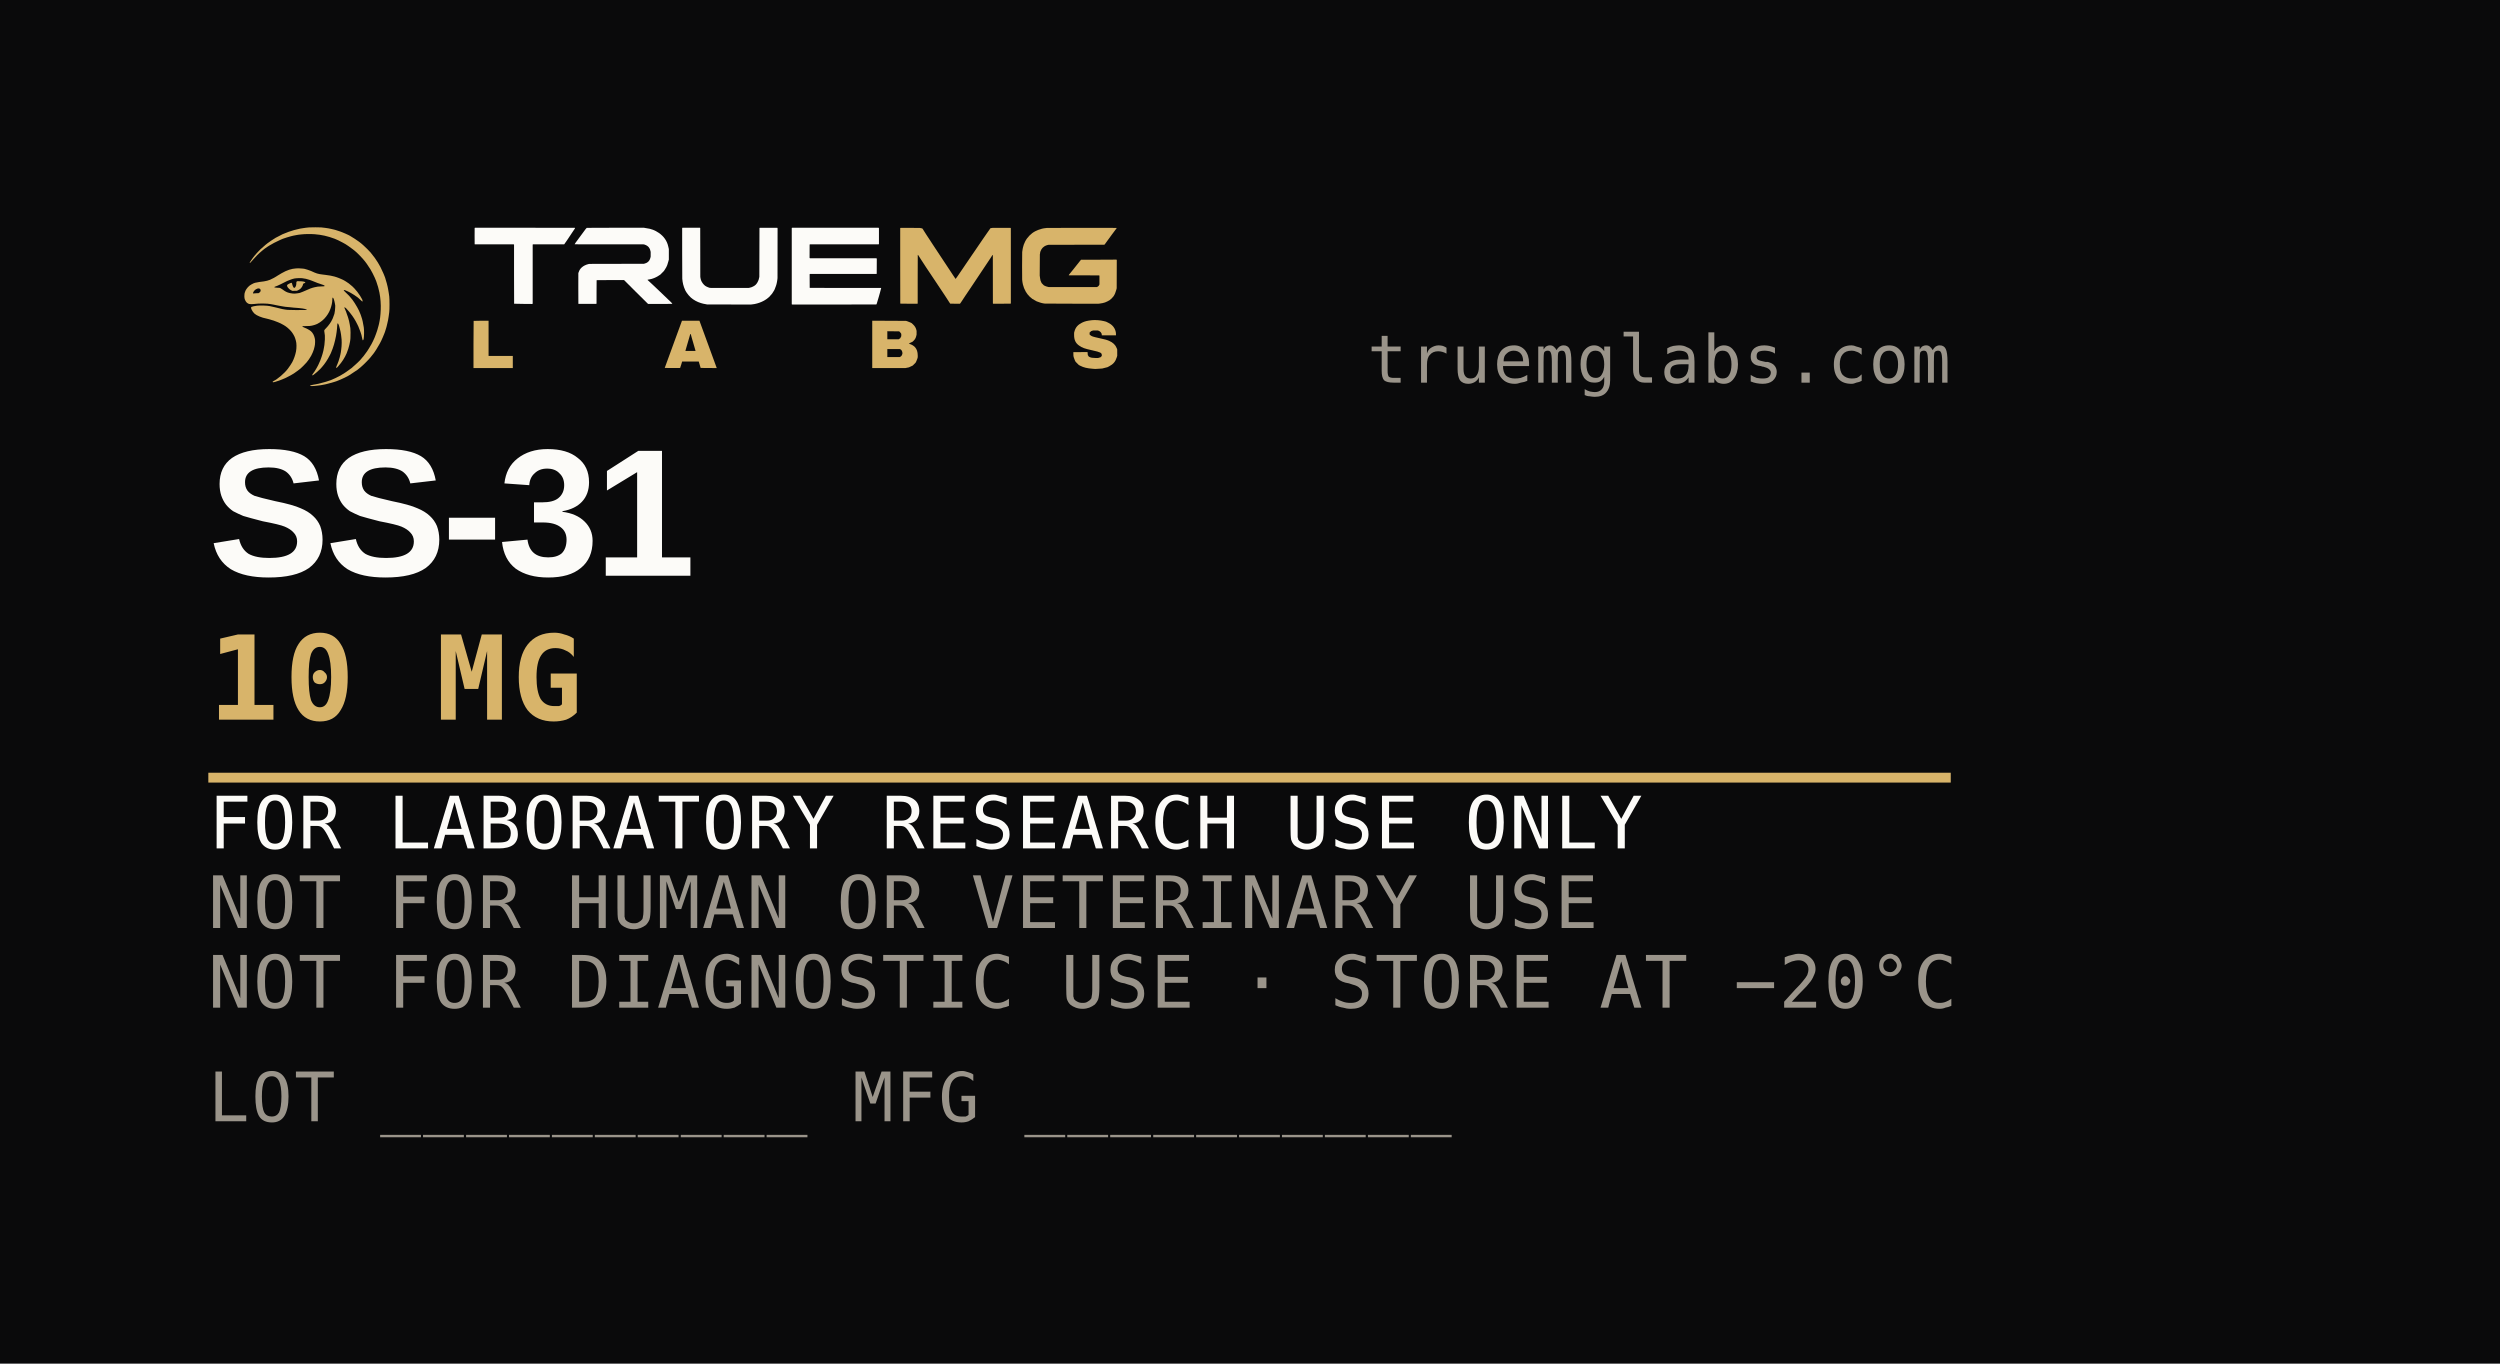
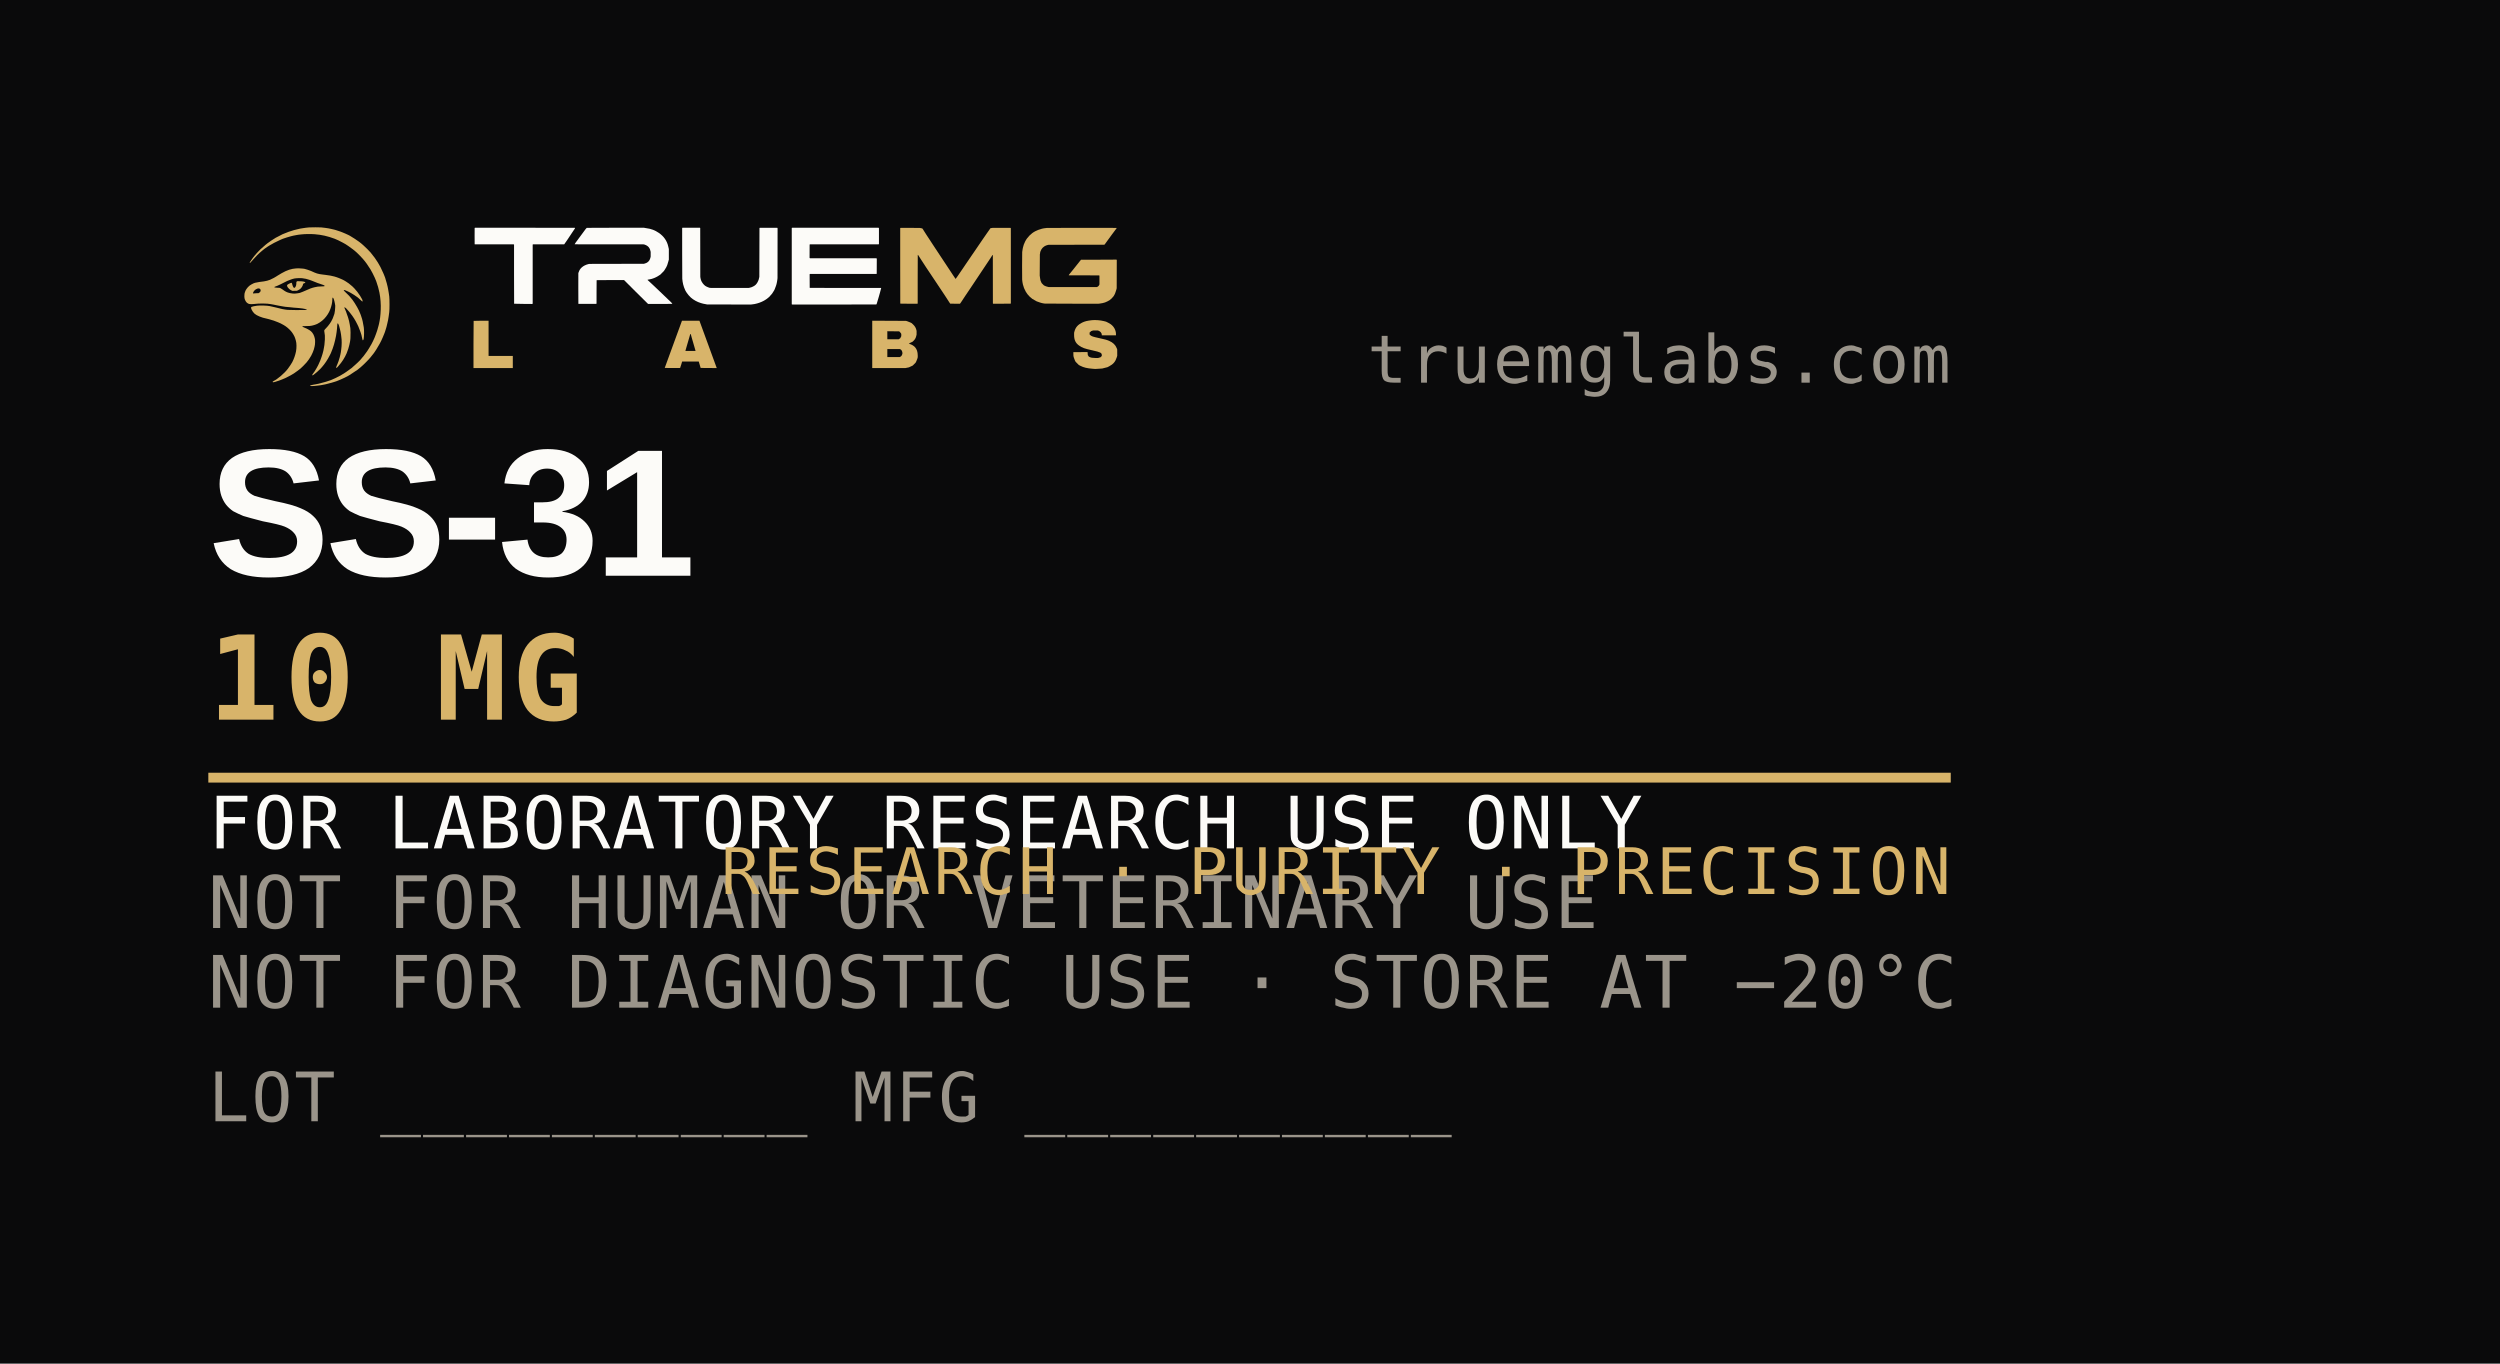
<svg xmlns="http://www.w3.org/2000/svg" width="66.0mm" height="36.0mm" viewBox="0 0 66.0 36.0">
  <rect x="0" y="0" width="66.0" height="36.0" fill="#0A0A0B" />
  <g transform="translate(5.500,5.300) scale(0.0035)">
    <g transform="translate(0,1600) scale(0.025,-0.025)" fill="#D8B46A" stroke="none">
      <path d="M30400 55957 c-297 -16 -720 -59 -940 -94 -220 -35 -598 -91 -840 -124 -768 -105 -982 -149 -2060 -419 -187 -47 -520 -130 -740 -184 -821 -204 -2477 -801 -3440 -1242 -528 -241 -1624 -809 -2100 -1086 -590 -345 -2063 -1335 -2434 -1636 -184 -150 -429 -344 -546 -432 -225 -171 -418 -340 -1592 -1400 -171 -154 -354 -346 -408 -427 -53 -81 -151 -178 -217 -217 -65 -39 -332 -323 -591 -631 -260 -307 -536 -632 -615 -722 -79 -90 -204 -252 -278 -361 -74 -110 -192 -263 -262 -340 -114 -126 -263 -343 -696 -1013 -216 -334 -206 -561 14 -319 54 61 220 236 368 390 148 154 351 382 453 506 583 717 1913 2044 2524 2520 187 146 376 305 420 354 124 139 986 773 1403 1033 152 95 430 269 617 387 719 454 2073 1166 2860 1505 308 133 603 269 657 303 136 88 871 359 1323 488 209 60 422 131 472 159 51 28 280 93 509 144 229 52 529 139 668 194 138 54 485 138 771 186 286 48 664 121 840 162 176 41 500 94 720 119 220 24 553 61 740 82 1195 135 2877 157 4140 55 2107 -171 3829 -563 6000 -1368 547 -203 1543 -682 2440 -1172 805 -441 925 -512 1273 -757 172 -121 406 -279 520 -351 314 -199 918 -640 1261 -920 168 -138 414 -333 546 -433 671 -512 2476 -2380 3072 -3178 171 -230 399 -535 507 -678 203 -270 597 -862 1144 -1720 301 -472 1075 -1973 1331 -2582 244 -582 288 -689 440 -1078 157 -402 526 -1548 526 -1634 0 -25 63 -271 139 -546 425 -1525 659 -3281 692 -5200 24 -1413 -143 -3550 -352 -4500 -43 -198 -116 -563 -160 -812 -45 -249 -115 -537 -156 -640 -40 -103 -95 -296 -122 -428 -70 -351 -400 -1420 -556 -1800 -45 -110 -126 -335 -179 -500 -303 -935 -1266 -2951 -1690 -3540 -48 -66 -136 -217 -195 -335 -59 -118 -223 -384 -363 -590 -141 -206 -291 -442 -333 -525 -80 -157 -865 -1223 -1119 -1521 -80 -93 -265 -302 -411 -463 -146 -160 -293 -345 -327 -409 -114 -218 -2195 -2185 -2830 -2676 -482 -373 -1297 -962 -1638 -1185 -187 -123 -392 -257 -455 -299 -933 -620 -1772 -1089 -2765 -1547 -1211 -558 -1273 -583 -2220 -892 -165 -54 -462 -153 -659 -220 -404 -137 -1597 -460 -1841 -499 -88 -14 -268 -60 -400 -101 -132 -42 -497 -113 -811 -159 -315 -46 -711 -117 -880 -159 -170 -41 -410 -95 -534 -119 -231 -46 -397 -133 -347 -183 95 -94 798 -124 1312 -56 165 22 480 57 700 78 872 82 1752 214 2260 340 209 52 470 107 580 122 229 33 1212 293 1670 443 170 56 494 152 720 213 225 62 554 167 730 234 812 310 1131 440 1222 499 54 35 216 108 361 162 314 117 1446 662 1757 846 121 71 355 207 520 301 366 210 1934 1241 2396 1576 184 134 481 371 660 526 178 155 414 350 524 433 303 227 1686 1577 2220 2165 530 584 702 788 1026 1220 124 165 288 365 363 445 76 80 195 237 265 348 69 111 214 324 322 474 107 150 267 390 356 533 591 958 912 1505 1022 1741 70 149 190 374 268 501 77 128 192 355 255 505 63 150 272 615 464 1033 191 418 388 895 437 1060 48 165 128 376 176 469 47 93 114 299 147 457 34 159 105 389 159 511 54 123 134 394 178 603 44 209 133 578 197 820 205 766 368 1607 466 2396 53 420 127 980 164 1244 103 719 104 3773 2 4678 -40 351 -80 651 -89 666 -10 15 -53 304 -97 642 -44 338 -123 794 -176 1014 -53 220 -110 499 -126 620 -35 263 -450 1784 -595 2180 -56 154 -103 326 -103 383 -1 57 -46 192 -102 300 -55 108 -130 296 -165 417 -36 121 -106 301 -157 400 -51 99 -137 297 -190 440 -127 339 -665 1495 -792 1700 -54 88 -134 241 -177 340 -180 415 -1143 1960 -1598 2567 -399 531 -784 1023 -1271 1625 -285 353 -1603 1669 -2131 2128 -215 187 -483 422 -594 522 -112 101 -303 252 -424 337 -121 85 -274 203 -340 262 -268 241 -2259 1538 -2760 1799 -154 81 -352 185 -440 232 -251 134 -937 448 -980 448 -21 0 -151 53 -289 119 -523 248 -1616 649 -2243 823 -194 54 -383 113 -420 133 -38 19 -212 65 -388 103 -176 37 -574 130 -885 205 -311 75 -689 154 -840 175 -151 22 -572 84 -935 139 -363 54 -912 118 -1220 141 -624 46 -2827 46 -3660 -1z" />
      <path d="M26520 43595 c-1503 -101 -2804 -534 -4460 -1485 -714 -409 -983 -571 -1100 -661 -55 -43 -163 -110 -240 -149 -77 -40 -201 -119 -276 -176 -252 -192 -912 -540 -1832 -966 -362 -168 -1371 -434 -1832 -483 -220 -24 -849 -105 -1397 -181 -1084 -151 -1615 -302 -2108 -598 -124 -75 -244 -136 -267 -136 -23 0 -123 -62 -222 -138 -99 -75 -243 -170 -319 -210 -194 -101 -835 -791 -958 -1032 -57 -110 -148 -261 -204 -335 -55 -74 -113 -191 -127 -260 -15 -69 -77 -242 -139 -385 -93 -215 -119 -350 -150 -780 -62 -878 26 -1314 388 -1935 234 -401 636 -717 1052 -828 273 -73 1001 -73 1501 0 1439 208 4011 182 5050 -52 99 -22 459 -87 800 -145 341 -57 728 -138 860 -179 132 -41 510 -114 840 -162 330 -47 780 -129 1000 -181 220 -51 607 -113 860 -136 253 -24 865 -80 1360 -124 495 -45 981 -98 1080 -118 99 -20 306 -37 460 -38 354 -3 1780 -140 2269 -220 561 -91 1231 -246 1282 -297 107 -107 -50 -145 -708 -168 -1005 -37 -4364 -9 -5019 41 -919 71 -2277 343 -3524 706 -295 86 -642 164 -1920 435 -801 170 -2892 235 -3833 119 -689 -85 -1433 -246 -1627 -352 -142 -77 -161 -105 -172 -254 -7 -100 14 -219 54 -296 36 -70 115 -247 175 -392 132 -321 525 -849 832 -1119 668 -585 2172 -1205 3551 -1464 184 -34 412 -90 507 -124 95 -34 263 -78 373 -99 481 -89 2334 -717 2607 -883 70 -43 250 -120 400 -172 244 -83 464 -195 1313 -665 764 -423 1614 -1125 2248 -1858 531 -613 1106 -1620 1268 -2220 39 -143 124 -429 189 -636 240 -761 257 -2233 37 -3317 -217 -1075 -632 -2255 -1116 -3173 -229 -434 -819 -1321 -1340 -2014 -1001 -1331 -3082 -3113 -4317 -3698 -201 -95 -291 -207 -251 -311 40 -104 505 -42 935 126 201 79 390 143 420 143 30 0 161 38 291 85 130 47 425 153 656 235 1057 378 1752 700 3120 1446 773 421 1073 619 2200 1450 708 522 898 688 1617 1407 888 889 1167 1215 1709 1992 459 658 952 1543 1074 1925 28 88 87 232 131 320 162 320 426 1184 487 1588 34 226 81 482 105 568 24 86 47 446 51 800 5 574 -6 700 -108 1164 -196 892 -591 1610 -1163 2111 -348 305 -1330 854 -1763 986 -288 88 -828 392 -822 463 7 83 242 104 886 80 867 -32 1816 58 2336 222 198 62 469 141 603 175 749 190 2014 1010 2759 1788 834 871 1481 1889 1872 2948 371 1003 586 2015 587 2767 0 510 43 700 159 700 169 0 460 -829 623 -1780 l107 -620 -22 -660 c-20 -592 -86 -1119 -231 -1831 -41 -202 -387 -1161 -474 -1316 -22 -40 -93 -192 -157 -337 -367 -838 -1079 -1848 -1882 -2673 -599 -615 -608 -633 -509 -1135 146 -744 192 -1447 147 -2272 -48 -871 -109 -1582 -139 -1632 -12 -18 -67 -361 -124 -762 -56 -401 -146 -867 -198 -1036 -53 -168 -107 -378 -122 -466 -14 -88 -78 -322 -141 -520 -64 -198 -160 -504 -214 -680 -152 -499 -411 -1216 -459 -1274 -24 -29 -90 -177 -147 -329 -57 -152 -145 -349 -195 -437 -51 -88 -122 -250 -158 -360 -36 -110 -119 -281 -185 -380 -66 -99 -120 -197 -120 -218 0 -20 -72 -160 -160 -310 -88 -149 -235 -402 -327 -562 -315 -549 -487 -810 -761 -1157 -516 -654 -501 -911 32 -556 404 269 1699 1403 2036 1782 132 149 367 412 523 584 778 860 1696 2237 2305 3457 131 264 289 579 351 700 62 121 141 322 177 448 36 125 128 358 204 519 77 160 140 315 140 345 0 29 52 183 115 341 392 980 975 3467 1107 4727 32 308 86 767 118 1020 33 253 61 649 62 880 5 962 253 961 558 -3 94 -296 211 -735 261 -977 49 -242 135 -611 191 -820 55 -209 121 -587 145 -840 25 -253 62 -559 82 -680 172 -1013 156 -2619 -38 -3940 -42 -286 -88 -619 -102 -740 -14 -121 -76 -427 -137 -680 -61 -253 -150 -622 -197 -820 -127 -538 -590 -1900 -721 -2122 -39 -66 -146 -312 -238 -546 -153 -393 -176 -552 -79 -552 54 0 393 237 393 275 0 17 149 195 331 395 955 1050 1835 2420 2383 3710 337 792 716 1965 832 2574 36 190 109 535 161 766 162 707 225 1653 199 3000 -22 1204 -30 1285 -245 2420 -174 915 -259 1298 -325 1453 -34 81 -78 246 -98 366 -20 121 -90 346 -154 500 -65 155 -172 452 -238 661 -219 697 -371 1096 -590 1549 -225 468 -255 587 -158 625 60 23 542 -311 542 -375 0 -18 167 -210 371 -426 204 -216 424 -465 490 -553 65 -88 227 -295 361 -460 806 -1000 1475 -2061 2055 -3260 159 -330 307 -633 329 -674 87 -161 473 -1149 536 -1371 37 -129 117 -352 179 -495 130 -300 330 -1063 443 -1694 78 -431 162 -666 238 -666 74 0 192 250 233 495 136 809 151 2549 29 3405 -164 1155 -478 2567 -677 3046 -53 129 -120 333 -147 454 -28 121 -91 301 -140 400 -49 99 -112 252 -139 340 -263 842 -1447 2937 -2313 4092 -647 863 -1321 1593 -2113 2292 -380 335 -559 564 -507 649 35 57 368 -4 513 -94 72 -44 234 -116 359 -159 125 -43 285 -113 354 -156 69 -43 225 -117 346 -164 193 -76 779 -416 1600 -929 143 -89 368 -246 500 -349 132 -103 324 -236 427 -295 103 -59 226 -156 273 -217 47 -60 209 -209 361 -330 151 -121 341 -298 423 -393 147 -172 412 -367 500 -367 65 0 11 374 -86 593 -41 95 -200 374 -352 620 -152 246 -308 510 -346 587 -75 150 -584 868 -818 1153 -619 756 -1136 1324 -1463 1607 -910 786 -1306 1090 -1806 1385 -172 102 -385 235 -473 295 -208 143 -717 397 -1153 577 -191 79 -504 209 -697 289 -192 80 -485 187 -650 238 -165 50 -453 139 -640 196 -545 168 -1843 407 -2580 476 -374 34 -869 97 -1100 139 -231 41 -582 94 -780 116 -361 41 -1191 293 -1520 460 -595 303 -1597 706 -2220 892 -828 248 -1011 292 -1227 295 -114 1 -339 19 -500 39 -451 57 -1085 72 -1593 38z m1750 -2955 c603 -47 1755 -303 2219 -493 182 -75 385 -148 451 -164 66 -15 237 -80 380 -143 809 -358 2387 -945 3079 -1146 331 -96 539 -198 665 -324 l62 -61 -65 -65 c-53 -53 -213 -68 -952 -89 -973 -28 -1196 -54 -1970 -230 -915 -207 -1807 -533 -2759 -1007 -349 -173 -1455 -617 -1800 -722 -198 -60 -1095 -189 -1477 -212 -768 -46 -2093 236 -2671 568 -510 292 -675 400 -952 621 -165 132 -444 309 -620 393 l-320 152 -722 36 c-406 19 -761 55 -810 82 -106 56 -115 157 -18 191 39 13 178 68 310 123 132 55 384 151 560 213 176 62 653 285 1060 495 407 211 947 483 1200 605 253 122 559 273 680 335 121 62 328 144 460 181 132 37 313 110 402 161 90 52 307 131 483 176 176 45 382 108 458 139 375 156 1784 254 2667 185z m-12741 -3188 c84 -49 157 -141 206 -259 153 -369 -11 -726 -452 -985 l-183 -108 -600 0 c-407 0 -628 -16 -687 -50 -118 -67 -232 -63 -294 11 -172 208 461 1091 900 1255 118 44 284 119 368 165 187 103 540 89 742 -29z" />
      <path d="M26687 39620 l-119 -100 -18 -470 c-17 -409 -36 -512 -147 -790 -197 -494 -466 -674 -672 -450 -159 174 -361 642 -408 950 -51 326 -114 458 -237 490 -131 34 -1056 -420 -1251 -615 -316 -316 318 -1235 1125 -1629 l379 -186 681 3 680 2 425 205 c315 151 495 269 691 452 333 312 649 831 725 1190 68 324 93 351 426 450 314 94 364 159 230 301 -178 190 -840 297 -1832 297 l-559 0 -119 -100z" />
    </g>
  </g>
  <g transform="translate(12.500,6.000) scale(0.003017)">
    <g transform="translate(0,681) scale(0.025,-0.025)" stroke="none">
      <g fill="#FCFBF8">
        <path d="M465 27020 l-58 -59 -15 -2770 c-8 -1524 0 -2802 18 -2841 l33 -70 6816 0 6815 0 61 -61 61 -61 -3 -10322 c-2 -5867 12 -10336 32 -10355 19 -18 1457 -45 3195 -61 l3160 -28 70 77 70 78 0 10325 0 10325 77 42 78 41 5439 0 5440 0 86 110 c125 160 843 1198 1065 1538 295 455 724 1099 1709 2569 l910 1356 -12 104 -12 103 -17488 9 -17488 9 -59 -58z" />
        <path d="M39653 27037 c-49 -18 -221 -200 -384 -405 -458 -576 -1855 -2468 -2161 -2925 -179 -268 -743 -1037 -1416 -1929 -166 -221 -278 -407 -266 -440 l22 -57 12086 -12 12086 -12 278 -88 c640 -203 1152 -536 1485 -965 307 -395 445 -712 569 -1304 l66 -320 0 -800 0 -800 -66 -300 c-181 -812 -569 -1408 -1152 -1768 -273 -168 -352 -202 -789 -341 l-351 -111 -9580 -21 -9580 -22 -300 -72 c-898 -215 -1753 -647 -2317 -1169 -555 -514 -833 -960 -1109 -1776 l-74 -220 -9 -5315 c-6 -2923 5 -5341 24 -5374 l33 -60 3113 -1 3113 0 48 65 47 66 6 4063 c3 2235 15 4080 27 4100 13 21 2011 36 4813 36 l4790 0 4138 -4134 c2275 -2274 4176 -4155 4224 -4180 l88 -46 3836 0 c2110 0 4003 12 4207 26 l369 26 19 50 c22 57 -449 537 -1427 1453 -693 648 -3219 3069 -3680 3525 -144 143 -513 492 -821 776 -307 284 -765 716 -1018 960 -460 444 -678 647 -1334 1239 l-350 316 13 64 12 65 180 30 c98 16 287 47 419 68 1108 179 2211 624 3280 1324 l560 366 620 626 620 626 263 400 c457 695 732 1203 890 1648 218 612 370 1114 408 1352 14 88 56 250 92 360 l67 200 0 1860 0 1860 -67 280 c-37 154 -105 451 -152 660 -425 1916 -1544 3522 -3281 4711 -1373 939 -2719 1447 -4380 1652 -176 22 -437 66 -580 99 l-260 59 -9960 -6 c-5478 -3 -9999 -20 -10047 -38z" />
        <path d="M73081 27003 l-41 -78 3 -8632 c2 -4748 18 -8831 36 -9073 101 -1383 432 -2698 970 -3860 66 -143 137 -296 156 -340 20 -44 107 -188 194 -320 88 -132 189 -294 225 -360 209 -379 985 -1283 1459 -1702 967 -852 2219 -1538 3517 -1926 650 -194 1101 -302 1480 -354 165 -23 381 -62 480 -87 l180 -46 7678 -14 7679 -14 341 41 c875 105 996 127 1782 328 1078 274 2363 850 3164 1418 90 64 252 177 360 252 187 130 549 429 780 644 172 160 902 995 1009 1154 55 80 204 315 333 521 129 206 275 440 325 520 50 80 106 181 125 225 20 44 83 188 142 320 184 414 294 707 421 1120 67 220 148 481 179 580 32 99 77 306 101 460 24 154 62 337 84 406 22 69 70 384 107 700 l66 574 11 8700 12 8700 -51 100 -50 100 -3067 0 -3067 0 -52 -52 -52 -52 -24 -8508 -24 -8508 -44 -260 c-110 -664 -270 -1122 -588 -1684 -416 -734 -817 -1122 -1520 -1473 -547 -273 -643 -308 -1159 -424 l-449 -100 -6776 10 -6776 11 -200 71 c-110 39 -290 99 -400 133 -249 78 -763 334 -1012 503 -573 388 -1285 1345 -1482 1993 -23 77 -72 239 -109 360 -36 121 -85 364 -108 540 l-41 320 -14 8515 -13 8515 -45 55 -46 55 -3073 0 -3074 0 -42 -77z" />
        <path d="M111470 27037 l-70 -41 0 -13357 0 -13356 77 -42 78 -41 14699 0 c8085 0 14727 11 14761 23 73 29 147 254 589 1797 45 154 107 361 140 460 63 190 147 481 240 830 105 394 171 630 288 1030 333 1138 450 1584 428 1620 l-25 40 -12447 1 c-6847 0 -12469 14 -12496 31 l-47 30 -13 2367 -12 2367 52 52 52 52 11644 8 11643 7 44 44 44 44 13 2601 14 2601 -64 97 -64 98 -11636 0 -11636 0 -65 65 -65 65 9 2319 10 2320 55 55 56 56 12035 0 12036 0 42 77 41 78 0 2733 0 2734 -61 88 -61 87 -15129 1 -15129 0 -70 -41z" />
      </g>
      <g fill="#D8B46A">
        <path d="M149428 26991 l-69 -51 0 -13193 c0 -7256 10 -13210 23 -13230 14 -22 1228 -37 3012 -37 l2990 0 48 48 48 48 0 8485 c0 4667 11 8496 24 8510 51 51 137 -27 250 -225 101 -177 300 -490 866 -1360 66 -102 354 -541 640 -976 286 -435 601 -923 700 -1084 99 -162 321 -503 493 -760 172 -256 505 -753 740 -1103 235 -350 445 -663 467 -695 22 -31 510 -762 1084 -1623 574 -861 1170 -1754 1324 -1985 154 -231 405 -609 558 -840 153 -231 503 -754 776 -1163 274 -408 516 -772 538 -808 22 -36 195 -296 384 -577 189 -282 556 -836 816 -1232 1081 -1646 1205 -1838 1541 -2380 75 -121 155 -233 178 -249 22 -17 800 -30 1727 -30 l1686 -1 119 135 c65 75 217 295 338 490 237 384 977 1507 1354 2055 228 331 2457 3644 2617 3889 44 67 699 1051 1456 2187 757 1135 1423 2135 1480 2222 180 274 1884 2825 1961 2936 156 223 1269 1899 1393 2098 72 114 250 393 396 620 l265 412 64 -13 65 -12 10 -8456 10 -8455 45 -54 45 -54 3045 1 c1675 0 3068 15 3097 33 l52 33 3 9997 c2 5498 1 11430 -2 13183 l-5 3187 -64 64 -64 64 -3106 -3 -3106 -4 -378 -57 -379 -56 -90 -91 c-86 -86 -510 -688 -1208 -1715 -174 -255 -384 -561 -468 -680 -84 -119 -276 -396 -427 -616 -151 -220 -458 -665 -682 -990 -1061 -1535 -1504 -2184 -2993 -4392 -102 -151 -291 -424 -420 -606 -395 -558 -1826 -2658 -2692 -3952 -243 -363 -534 -795 -646 -960 -362 -533 -933 -1370 -1216 -1780 -151 -220 -481 -706 -734 -1080 -645 -958 -666 -976 -803 -710 -42 83 -173 285 -290 450 -117 165 -304 439 -414 609 -110 170 -319 485 -464 700 -262 388 -699 1050 -1710 2591 -288 440 -580 881 -649 980 -69 99 -254 378 -411 620 -158 242 -361 548 -451 680 -281 410 -2516 3790 -2639 3990 -64 104 -235 365 -380 580 -145 214 -333 498 -417 630 -84 132 -354 546 -599 920 -245 374 -615 940 -823 1259 -207 318 -435 660 -505 760 -71 99 -211 316 -313 481 -101 165 -291 462 -420 660 -130 198 -296 457 -368 575 -72 117 -167 271 -211 341 -44 69 -139 228 -212 352 -169 288 -192 306 -474 358 -129 23 -333 61 -454 84 l-220 41 -3341 16 -3341 15 -70 -51z" />
        <path d="M200748 27015 c-12 -12 -199 -36 -415 -54 -432 -34 -1041 -135 -1353 -224 -1056 -300 -1666 -529 -2360 -890 -1428 -741 -2792 -2118 -3512 -3547 -409 -812 -663 -1509 -787 -2160 -25 -132 -70 -357 -100 -500 -79 -379 -135 -742 -162 -1060 -43 -494 -55 -9253 -14 -9700 56 -610 149 -1204 259 -1660 102 -419 325 -1132 377 -1200 16 -22 80 -166 140 -320 130 -331 384 -846 530 -1076 305 -481 394 -610 605 -874 491 -615 1084 -1182 1642 -1570 290 -202 1442 -860 1505 -860 28 0 101 -26 164 -59 200 -104 621 -251 1093 -383 253 -70 546 -153 651 -184 105 -31 330 -75 500 -97 170 -23 390 -53 489 -68 99 -14 4347 -33 9440 -40 l9260 -14 540 64 c656 78 1322 222 1791 386 457 161 1227 540 1629 803 397 259 1101 959 1378 1369 420 622 746 1395 972 2303 l125 500 14 4945 15 4946 -71 71 -71 71 -1581 -27 c-870 -14 -3652 -26 -6184 -26 l-4603 0 -358 -430 c-730 -878 -909 -1102 -1673 -2099 -240 -314 -558 -715 -706 -891 -148 -176 -383 -466 -523 -644 -337 -431 -699 -871 -887 -1081 -88 -98 -148 -202 -140 -243 l14 -72 5305 -10 5304 -10 53 -64 53 -63 2 -1507 2 -1506 -91 -224 c-110 -274 -304 -474 -603 -623 l-226 -113 -8400 4 -8400 4 -320 70 c-469 102 -882 246 -1179 409 l-261 145 -360 364 -361 364 -139 260 c-255 475 -361 834 -439 1480 -25 209 -65 499 -88 643 l-43 264 25 3744 25 3744 40 105 c22 58 40 190 41 293 1 337 223 944 505 1380 483 748 1297 1294 2194 1474 l240 48 9794 23 9795 22 117 140 c64 77 166 212 225 299 139 203 491 691 749 1038 529 712 1029 1396 1202 1646 106 153 235 331 287 397 354 447 648 839 1069 1427 120 168 302 408 403 532 l184 226 -13 87 -12 88 -12145 8 c-6680 5 -12155 -1 -12167 -13z" />
      </g>
    </g>
    <g transform="translate(0,811.8) scale(2.00071)">
      <g transform="translate(0,214) scale(0.025,-0.025)" fill="#D8B46A" stroke="none">
        <path d="M108180 8534 c-883 -105 -1223 -191 -1720 -433 -723 -354 -1137 -832 -1320 -1524 l-62 -237 -3 -388 c-4 -854 255 -1416 851 -1840 580 -413 916 -536 2354 -856 1425 -317 1640 -428 1640 -841 l0 -141 -113 -114 -114 -113 -214 -63 -214 -64 -425 0 c-504 0 -844 55 -1052 172 l-152 85 -83 134 -83 134 -20 258 -21 258 -1245 -10 -1244 -11 9 -334 9 -334 66 -266 c36 -146 121 -374 189 -506 l125 -240 281 -282 281 -281 281 -146 c560 -291 1154 -435 2099 -509 l500 -39 606 38 606 39 461 117 462 116 312 163 c696 362 1073 805 1299 1525 l94 299 -2 560 -2 560 -94 240 c-217 556 -654 973 -1318 1259 -413 178 -717 261 -1834 501 -954 205 -1224 295 -1434 476 l-146 126 -4 173 -5 172 146 134 147 134 173 52 173 51 400 1 400 1 151 -53 c299 -106 549 -418 549 -685 l0 -122 1240 0 1240 0 0 232 c0 429 -157 880 -432 1244 -232 306 -531 541 -948 745 l-360 176 -388 100 c-588 151 -1538 223 -2092 157z" />
        <path d="M27 8413 c-15 -14 -27 -1877 -27 -4140 l0 -4113 3440 0 3440 0 0 1060 0 1060 -2120 0 -2120 0 0 3080 0 3080 -1293 0 c-712 0 -1306 -12 -1320 -27z" />
        <path d="M36449 8370 c-16 -38 -696 -1897 -1510 -4130 l-1482 -4060 1338 -11 c735 -5 1345 -2 1355 8 10 10 94 267 186 571 l167 552 1453 0 1453 0 166 -560 166 -560 1408 -11 1408 -10 -54 150 c-226 634 -2882 7899 -2925 8001 l-54 130 -1523 0 -1524 0 -28 -70z m1733 -2892 c92 -340 278 -981 413 -1425 135 -444 245 -826 245 -850 l0 -43 -880 0 -880 0 0 35 c0 20 118 428 261 908 144 480 325 1099 402 1375 77 276 150 534 162 574 12 40 41 66 65 58 l43 -14 169 -618z" />
        <path d="M69760 4303 l0 -4143 2902 0 2901 0 309 62 308 62 334 158 333 158 252 251 251 252 125 248 c69 137 153 351 185 477 l60 229 -1 321 c-1 601 -160 1085 -470 1430 -201 224 -556 447 -848 535 -133 40 -241 82 -241 95 0 12 146 91 325 175 l324 152 189 177 c231 216 381 483 460 821 l61 257 0 322 1 321 -62 239 c-83 323 -270 621 -559 892 l-241 226 -260 128 c-143 71 -368 160 -499 198 l-239 69 -2950 15 -2950 15 0 -4142z m4807 2197 c59 -44 145 -145 190 -225 l83 -146 0 -196 0 -196 -90 -178 -90 -178 -136 -91 -136 -90 -994 0 -994 0 0 702 0 702 1030 -12 1030 -12 107 -80z m151 -3079 c149 -77 276 -287 306 -506 l24 -176 -47 -179 c-53 -196 -161 -336 -329 -424 l-108 -56 -1082 0 -1082 0 0 700 0 700 1102 0 1102 0 114 -59z" />
      </g>
    </g>
  </g>
  <text x="51.50" y="10.10" text-anchor="end" font-family="IBM Plex Mono, SF Mono, Menlo, monospace" font-size="1.75" letter-spacing="0.05" fill="#9A948A">truemglabs.com</text>
  <text x="5.5" y="15.20" font-family="Archivo Black, Archivo, Helvetica Neue, Arial, sans-serif" font-weight="900" font-size="4.80" letter-spacing="-0.12" fill="#FCFBF8">SS-31</text>
  <text x="5.5" y="19.00" font-family="IBM Plex Mono, SF Mono, Menlo, monospace" font-weight="600" font-size="3.10" letter-spacing="0.14" fill="#D8B46A">10 MG</text>
  <rect x="5.5" y="20.40" width="46.00" height="0.26" fill="#D8B46A" />
  <text x="5.5" y="22.40" font-family="IBM Plex Mono, SF Mono, Menlo, monospace" font-size="1.90" letter-spacing="0.04" fill="#FCFBF8">FOR LABORATORY RESEARCH USE ONLY</text>
  <text x="5.5" y="24.50" font-family="IBM Plex Mono, SF Mono, Menlo, monospace" font-size="1.90" letter-spacing="0.04" fill="#9A948A">NOT FOR HUMAN OR VETERINARY USE</text>
  <text x="5.5" y="26.60" font-family="IBM Plex Mono, SF Mono, Menlo, monospace" font-size="1.90" letter-spacing="0.04" fill="#9A948A">NOT FOR DIAGNOSTIC USE · STORE AT −20°C</text>
+   <text x="51.50" y="23.60" text-anchor="end" font-family="IBM Plex Mono, SF Mono, Menlo, monospace" font-size="1.7" letter-spacing="0.1" fill="#D8B46A">RESEARCH · PURITY · PRECISION</text>
  <text x="5.5" y="29.60" font-family="IBM Plex Mono, SF Mono, Menlo, monospace" font-size="1.80" letter-spacing="0.05" fill="#9A948A">LOT __________   MFG __________</text>
</svg>
